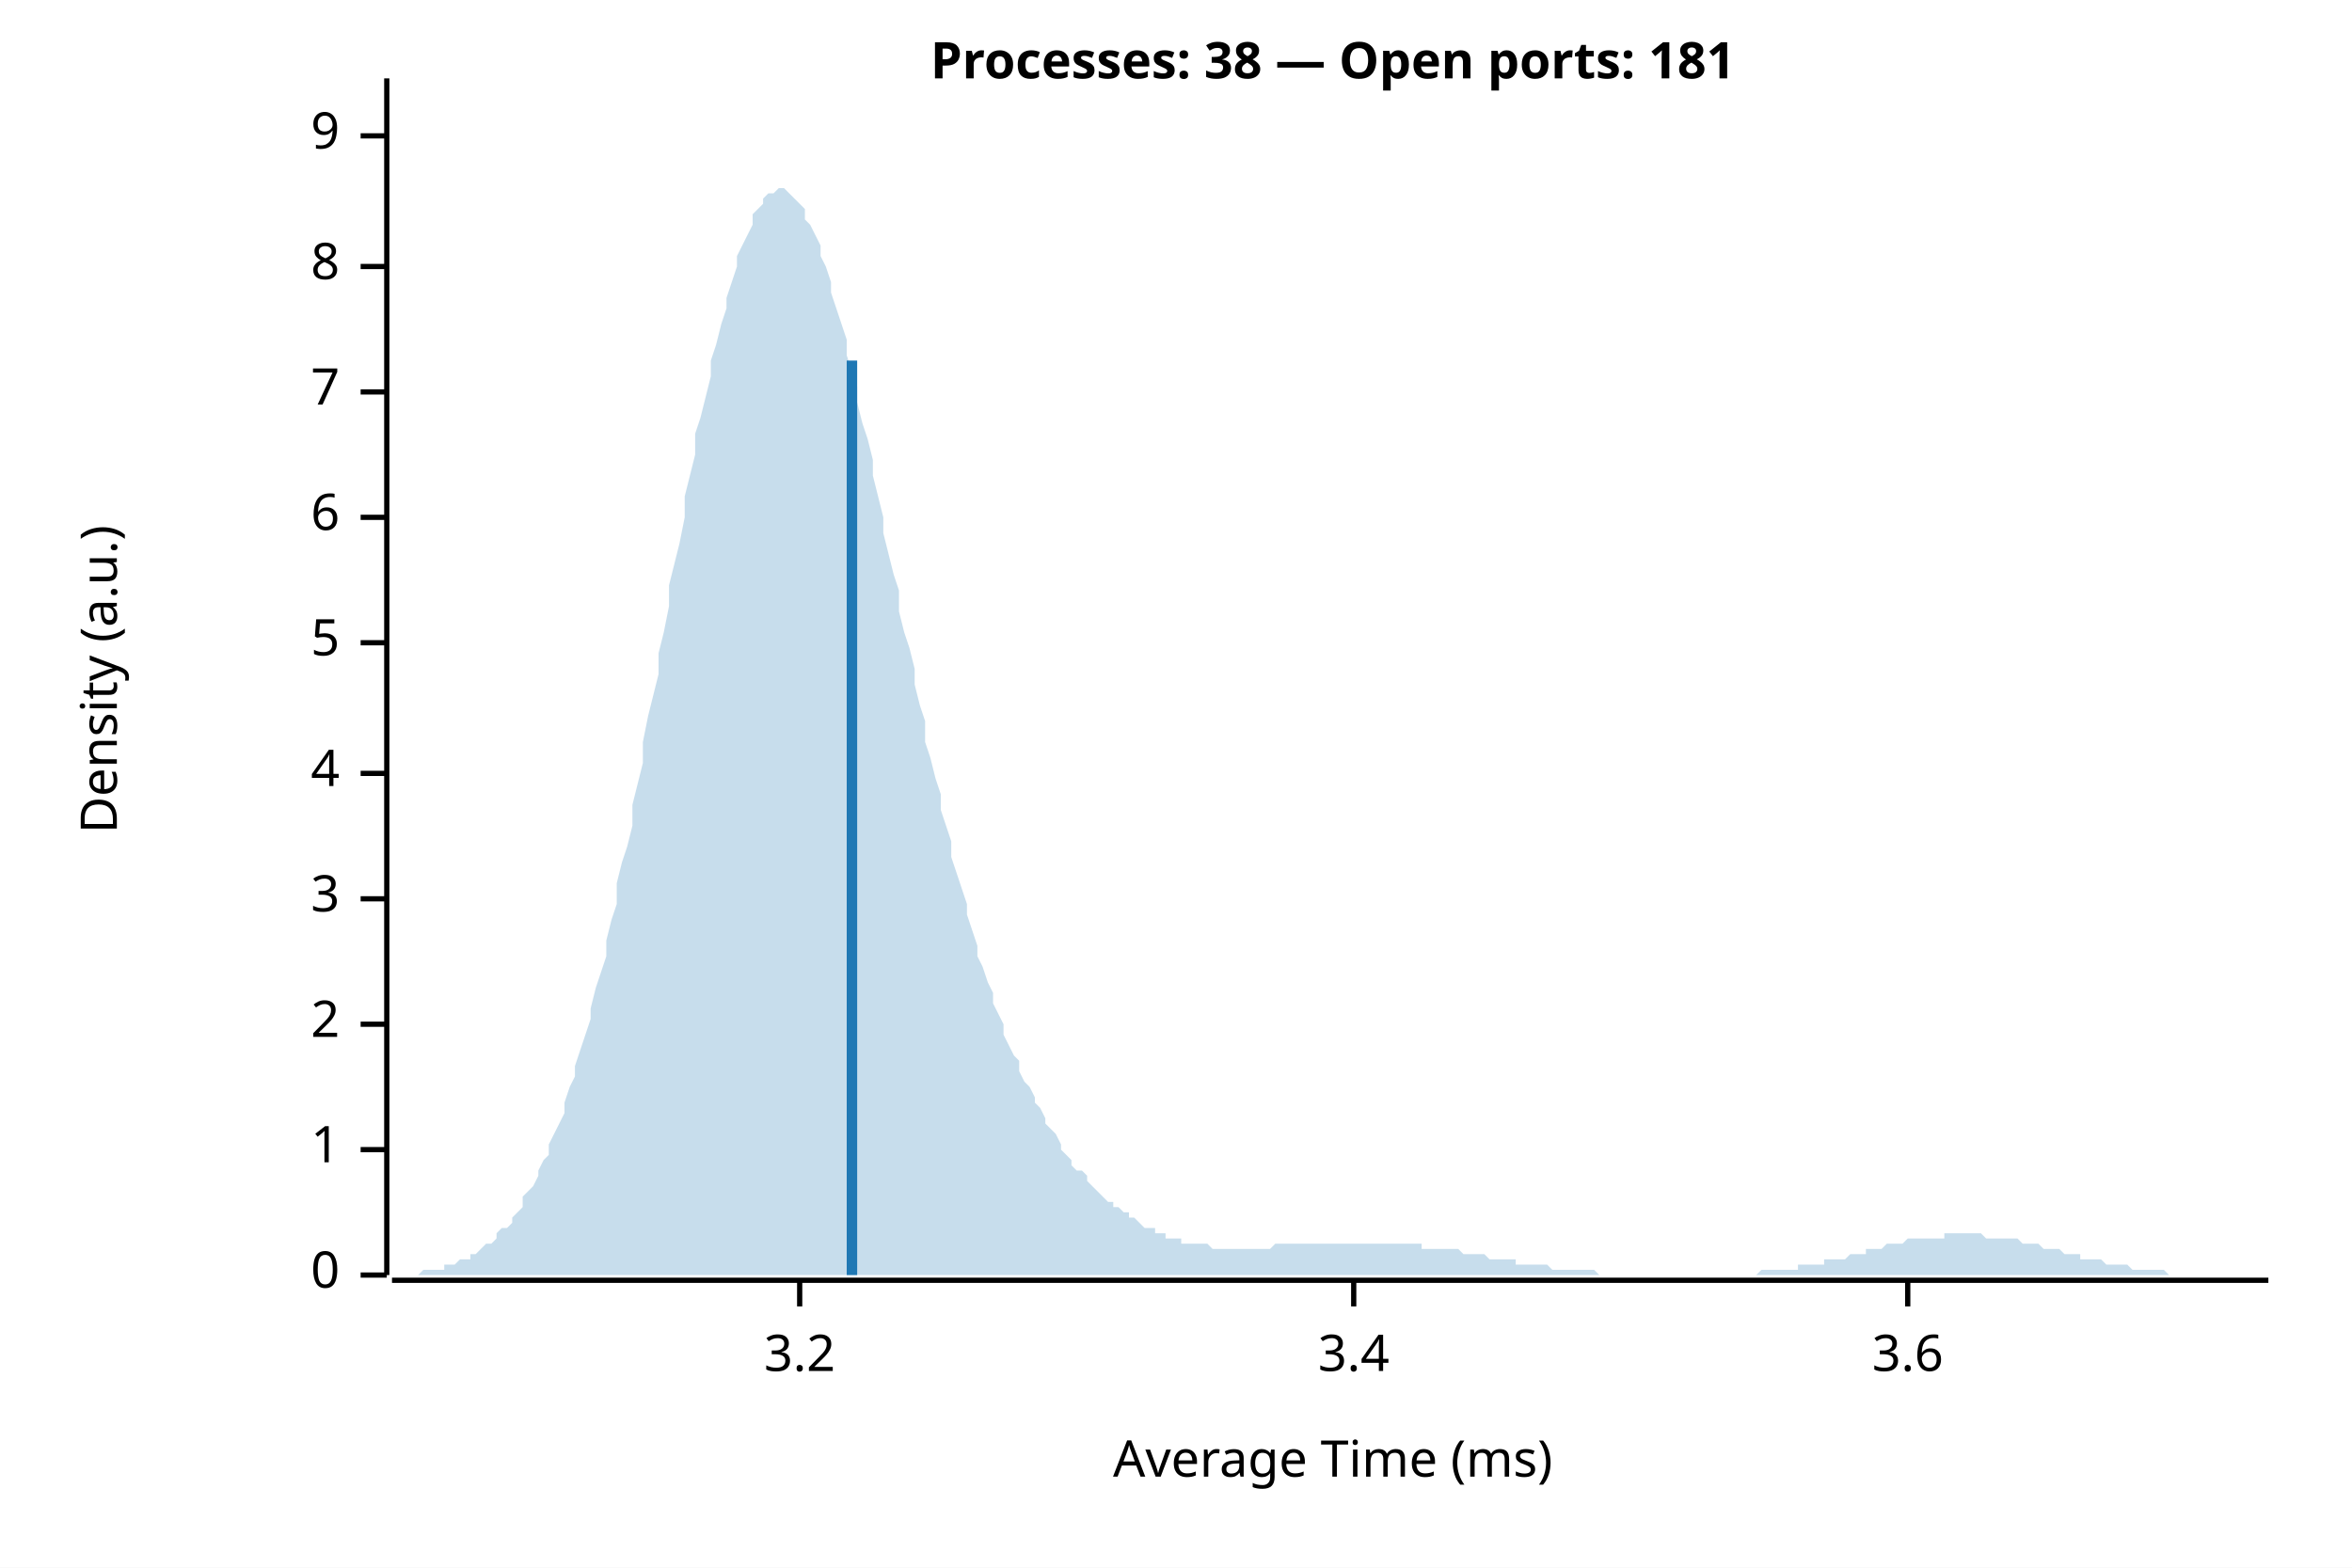
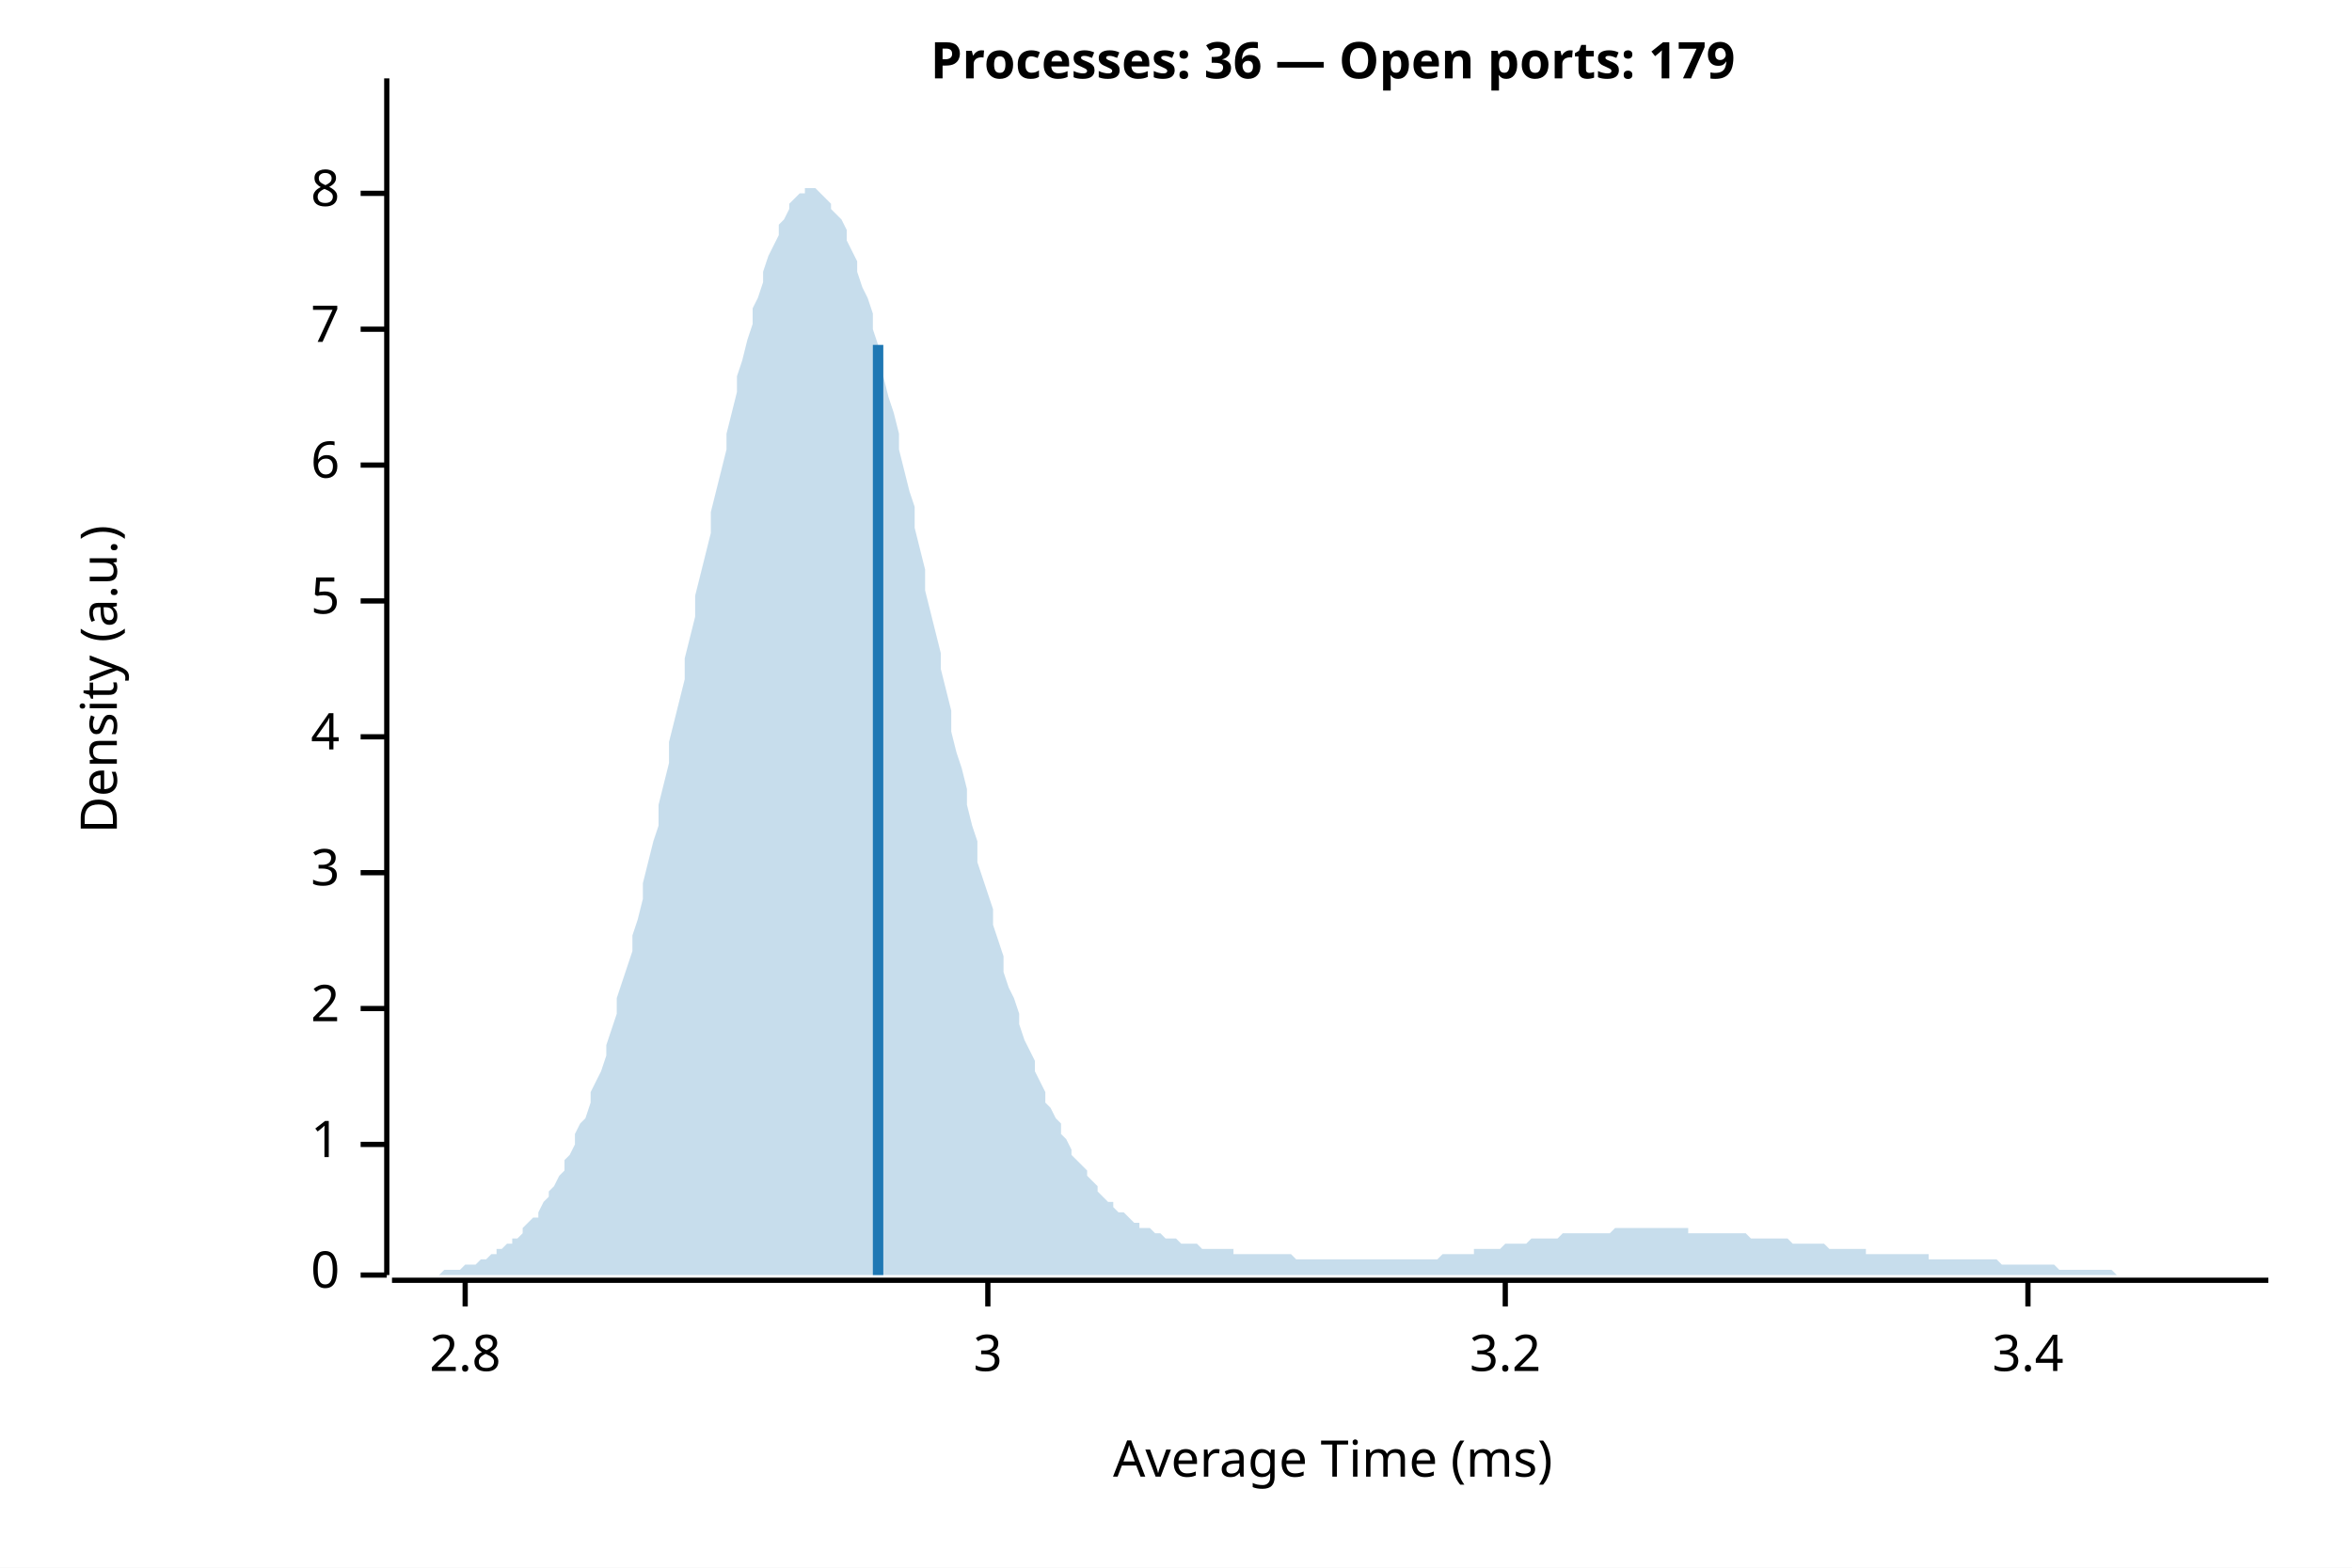
<svg xmlns="http://www.w3.org/2000/svg" width="450" height="300" viewBox="0 0 450 300">
  <rect width="100%" height="100%" fill="white" />
-   <text x="255" y="15" font-weight="bold" text-anchor="middle" font-family="sans-serif" font-size="9.677" opacity="1" fill="#000000">Processes: 38 — Open ports: 181</text>
+   <text x="255" y="15" font-weight="bold" text-anchor="middle" font-family="sans-serif" font-size="9.677" opacity="1" fill="#000000">Processes: 36 — Open ports: 179</text>
  <text x="15" y="130" dy="0.76em" text-anchor="middle" font-family="sans-serif" font-size="9.677" opacity="1" fill="#000000" transform="rotate(270, 15, 130)">
Density (a.u.)
</text>
  <text x="255" y="285" dy="-0.5ex" text-anchor="middle" font-family="sans-serif" font-size="9.677" opacity="1" fill="#000000">
Average Time (ms)
</text>
  <polyline fill="none" opacity="1" stroke="#000000" stroke-width="1" points="74,15 74,244 " />
  <text x="65" y="244" dy="0.5ex" text-anchor="end" font-family="sans-serif" font-size="9.677" opacity="1" fill="#000000">
0
</text>
  <polyline fill="none" opacity="1" stroke="#000000" stroke-width="1" points="69,244 74,244 " />
-   <text x="65" y="220" dy="0.5ex" text-anchor="end" font-family="sans-serif" font-size="9.677" opacity="1" fill="#000000">
+   <text x="65" y="219" dy="0.5ex" text-anchor="end" font-family="sans-serif" font-size="9.677" opacity="1" fill="#000000">
1
</text>
-   <polyline fill="none" opacity="1" stroke="#000000" stroke-width="1" points="69,220 74,220 " />
-   <text x="65" y="196" dy="0.5ex" text-anchor="end" font-family="sans-serif" font-size="9.677" opacity="1" fill="#000000">
+   <polyline fill="none" opacity="1" stroke="#000000" stroke-width="1" points="69,219 74,219 " />
+   <text x="65" y="193" dy="0.5ex" text-anchor="end" font-family="sans-serif" font-size="9.677" opacity="1" fill="#000000">
2
</text>
-   <polyline fill="none" opacity="1" stroke="#000000" stroke-width="1" points="69,196 74,196 " />
-   <text x="65" y="172" dy="0.5ex" text-anchor="end" font-family="sans-serif" font-size="9.677" opacity="1" fill="#000000">
+   <polyline fill="none" opacity="1" stroke="#000000" stroke-width="1" points="69,193 74,193 " />
+   <text x="65" y="167" dy="0.5ex" text-anchor="end" font-family="sans-serif" font-size="9.677" opacity="1" fill="#000000">
3
</text>
-   <polyline fill="none" opacity="1" stroke="#000000" stroke-width="1" points="69,172 74,172 " />
-   <text x="65" y="148" dy="0.5ex" text-anchor="end" font-family="sans-serif" font-size="9.677" opacity="1" fill="#000000">
+   <polyline fill="none" opacity="1" stroke="#000000" stroke-width="1" points="69,167 74,167 " />
+   <text x="65" y="141" dy="0.5ex" text-anchor="end" font-family="sans-serif" font-size="9.677" opacity="1" fill="#000000">
4
</text>
-   <polyline fill="none" opacity="1" stroke="#000000" stroke-width="1" points="69,148 74,148 " />
-   <text x="65" y="123" dy="0.5ex" text-anchor="end" font-family="sans-serif" font-size="9.677" opacity="1" fill="#000000">
+   <polyline fill="none" opacity="1" stroke="#000000" stroke-width="1" points="69,141 74,141 " />
+   <text x="65" y="115" dy="0.5ex" text-anchor="end" font-family="sans-serif" font-size="9.677" opacity="1" fill="#000000">
5
</text>
-   <polyline fill="none" opacity="1" stroke="#000000" stroke-width="1" points="69,123 74,123 " />
-   <text x="65" y="99" dy="0.5ex" text-anchor="end" font-family="sans-serif" font-size="9.677" opacity="1" fill="#000000">
+   <polyline fill="none" opacity="1" stroke="#000000" stroke-width="1" points="69,115 74,115 " />
+   <text x="65" y="89" dy="0.5ex" text-anchor="end" font-family="sans-serif" font-size="9.677" opacity="1" fill="#000000">
6
</text>
-   <polyline fill="none" opacity="1" stroke="#000000" stroke-width="1" points="69,99 74,99 " />
-   <text x="65" y="75" dy="0.5ex" text-anchor="end" font-family="sans-serif" font-size="9.677" opacity="1" fill="#000000">
+   <polyline fill="none" opacity="1" stroke="#000000" stroke-width="1" points="69,89 74,89 " />
+   <text x="65" y="63" dy="0.5ex" text-anchor="end" font-family="sans-serif" font-size="9.677" opacity="1" fill="#000000">
7
</text>
-   <polyline fill="none" opacity="1" stroke="#000000" stroke-width="1" points="69,75 74,75 " />
-   <text x="65" y="51" dy="0.5ex" text-anchor="end" font-family="sans-serif" font-size="9.677" opacity="1" fill="#000000">
+   <polyline fill="none" opacity="1" stroke="#000000" stroke-width="1" points="69,63 74,63 " />
+   <text x="65" y="37" dy="0.5ex" text-anchor="end" font-family="sans-serif" font-size="9.677" opacity="1" fill="#000000">
8
</text>
-   <polyline fill="none" opacity="1" stroke="#000000" stroke-width="1" points="69,51 74,51 " />
-   <text x="65" y="26" dy="0.5ex" text-anchor="end" font-family="sans-serif" font-size="9.677" opacity="1" fill="#000000">
- 9
+   <polyline fill="none" opacity="1" stroke="#000000" stroke-width="1" points="69,37 74,37 " />
+   <polyline fill="none" opacity="1" stroke="#000000" stroke-width="1" points="75,245 434,245 " />
+   <text x="89" y="255" dy="0.76em" text-anchor="middle" font-family="sans-serif" font-size="9.677" opacity="1" fill="#000000">
+ 2.8
</text>
-   <polyline fill="none" opacity="1" stroke="#000000" stroke-width="1" points="69,26 74,26 " />
-   <polyline fill="none" opacity="1" stroke="#000000" stroke-width="1" points="75,245 434,245 " />
-   <text x="153" y="255" dy="0.76em" text-anchor="middle" font-family="sans-serif" font-size="9.677" opacity="1" fill="#000000">
+   <polyline fill="none" opacity="1" stroke="#000000" stroke-width="1" points="89,245 89,250 " />
+   <text x="189" y="255" dy="0.76em" text-anchor="middle" font-family="sans-serif" font-size="9.677" opacity="1" fill="#000000">
+ 3
+ </text>
+   <polyline fill="none" opacity="1" stroke="#000000" stroke-width="1" points="189,245 189,250 " />
+   <text x="288" y="255" dy="0.76em" text-anchor="middle" font-family="sans-serif" font-size="9.677" opacity="1" fill="#000000">
3.2
</text>
-   <polyline fill="none" opacity="1" stroke="#000000" stroke-width="1" points="153,245 153,250 " />
-   <text x="259" y="255" dy="0.76em" text-anchor="middle" font-family="sans-serif" font-size="9.677" opacity="1" fill="#000000">
+   <polyline fill="none" opacity="1" stroke="#000000" stroke-width="1" points="288,245 288,250 " />
+   <text x="388" y="255" dy="0.76em" text-anchor="middle" font-family="sans-serif" font-size="9.677" opacity="1" fill="#000000">
3.4
</text>
-   <polyline fill="none" opacity="1" stroke="#000000" stroke-width="1" points="259,245 259,250 " />
-   <text x="365" y="255" dy="0.76em" text-anchor="middle" font-family="sans-serif" font-size="9.677" opacity="1" fill="#000000">
- 3.6
- </text>
-   <polyline fill="none" opacity="1" stroke="#000000" stroke-width="1" points="365,245 365,250 " />
-   <polygon opacity="0.25" fill="#1F78B4" points="75,244 75,244 76,244 77,244 77,244 78,244 79,244 80,244 80,244 81,243 82,243 82,243 83,243 84,243 85,243 85,242 86,242 87,242 87,242 88,241 89,241 90,241 90,240 91,240 92,239 92,239 93,238 94,238 95,237 95,236 96,235 97,235 98,234 98,233 99,232 100,231 100,229 101,228 102,227 103,225 103,224 104,222 105,221 105,219 106,217 107,215 108,213 108,211 109,208 110,206 110,204 111,201 112,198 113,195 113,193 114,189 115,186 116,183 116,180 117,176 118,173 118,169 119,165 120,162 121,158 121,154 122,150 123,146 123,142 124,137 125,133 126,129 126,125 127,121 128,116 128,112 129,108 130,104 131,99 131,95 132,91 133,87 133,83 134,80 135,76 136,72 136,69 137,66 138,62 139,59 139,57 140,54 141,51 141,49 142,47 143,45 144,43 144,41 145,40 146,39 146,38 147,37 148,37 149,36 149,36 150,36 151,37 151,37 152,38 153,39 154,40 154,42 155,43 156,45 157,47 157,49 158,51 159,54 159,56 160,59 161,62 162,65 162,68 163,71 164,74 164,77 165,81 166,84 167,88 167,91 168,95 169,99 169,102 170,106 171,110 172,113 172,117 173,121 174,124 175,128 175,131 176,135 177,138 177,142 178,145 179,149 180,152 180,155 181,158 182,161 182,164 183,167 184,170 185,173 185,175 186,178 187,181 187,183 188,185 189,188 190,190 190,192 191,194 192,196 192,198 193,200 194,202 195,203 195,205 196,207 197,208 198,210 198,211 199,212 200,214 200,215 201,216 202,217 203,219 203,220 204,221 205,222 205,223 206,224 207,224 208,225 208,226 209,227 210,228 210,228 211,229 212,230 213,230 213,231 214,231 215,232 216,232 216,233 217,233 218,234 218,234 219,235 220,235 221,235 221,236 222,236 223,236 223,237 224,237 225,237 226,237 226,238 227,238 228,238 228,238 229,238 230,238 231,238 231,238 232,239 233,239 233,239 234,239 235,239 236,239 236,239 237,239 238,239 239,239 239,239 240,239 241,239 241,239 242,239 243,239 244,238 244,238 245,238 246,238 246,238 247,238 248,238 249,238 249,238 250,238 251,238 251,238 252,238 253,238 254,238 254,238 255,238 256,238 257,238 257,238 258,238 259,238 259,238 260,238 261,238 262,238 262,238 263,238 264,238 264,238 265,238 266,238 267,238 267,238 268,238 269,238 269,238 270,238 271,238 272,238 272,239 273,239 274,239 275,239 275,239 276,239 277,239 277,239 278,239 279,239 280,240 280,240 281,240 282,240 282,240 283,240 284,240 285,241 285,241 286,241 287,241 287,241 288,241 289,241 290,241 290,242 291,242 292,242 292,242 293,242 294,242 295,242 295,242 296,242 297,243 298,243 298,243 299,243 300,243 300,243 301,243 302,243 303,243 303,243 304,243 305,243 305,243 306,244 307,244 308,244 308,244 309,244 310,244 310,244 311,244 312,244 313,244 313,244 314,244 315,244 316,244 316,244 317,244 318,244 318,244 319,244 320,244 321,244 321,244 322,244 323,244 323,244 324,244 325,244 326,244 326,244 327,244 328,244 328,244 329,244 330,244 331,244 331,244 332,244 333,244 333,244 334,244 335,244 336,244 336,244 337,243 338,243 339,243 339,243 340,243 341,243 341,243 342,243 343,243 344,243 344,242 345,242 346,242 346,242 347,242 348,242 349,242 349,241 350,241 351,241 351,241 352,241 353,241 354,240 354,240 355,240 356,240 357,240 357,239 358,239 359,239 359,239 360,239 361,238 362,238 362,238 363,238 364,238 364,238 365,237 366,237 367,237 367,237 368,237 369,237 369,237 370,237 371,237 372,237 372,236 373,236 374,236 375,236 375,236 376,236 377,236 377,236 378,236 379,236 380,237 380,237 381,237 382,237 382,237 383,237 384,237 385,237 385,237 386,237 387,238 387,238 388,238 389,238 390,238 390,238 391,239 392,239 392,239 393,239 394,239 395,240 395,240 396,240 397,240 398,240 398,241 399,241 400,241 400,241 401,241 402,241 403,242 403,242 404,242 405,242 405,242 406,242 407,242 408,243 408,243 409,243 410,243 410,243 411,243 412,243 413,243 413,243 414,243 415,244 416,244 416,244 417,244 418,244 418,244 419,244 420,244 421,244 421,244 422,244 423,244 423,244 424,244 425,244 426,244 426,244 427,244 428,244 428,244 429,244 430,244 431,244 431,244 432,244 433,244 434,244 434,244 75,244 " />
-   <polyline fill="none" opacity="1" stroke="#1F78B4" stroke-width="2" points="163,244 163,69 " />
+   <polyline fill="none" opacity="1" stroke="#000000" stroke-width="1" points="388,245 388,250 " />
+   <polygon opacity="0.25" fill="#1F78B4" points="75,244 75,244 76,244 77,244 77,244 78,244 79,244 80,244 80,244 81,244 82,244 82,244 83,244 84,244 85,243 85,243 86,243 87,243 87,243 88,243 89,242 90,242 90,242 91,242 92,241 92,241 93,241 94,240 95,240 95,239 96,239 97,238 98,238 98,237 99,237 100,236 100,235 101,234 102,233 103,233 103,232 104,230 105,229 105,228 106,227 107,225 108,224 108,222 109,221 110,219 110,217 111,215 112,214 113,211 113,209 114,207 115,205 116,202 116,200 117,197 118,194 118,191 119,188 120,185 121,182 121,179 122,176 123,172 123,169 124,165 125,161 126,158 126,154 127,150 128,146 128,142 129,138 130,134 131,130 131,126 132,122 133,118 133,114 134,110 135,106 136,102 136,98 137,94 138,90 139,86 139,83 140,79 141,75 141,72 142,69 143,65 144,62 144,59 145,57 146,54 146,52 147,49 148,47 149,45 149,43 150,42 151,40 151,39 152,38 153,37 154,37 154,36 155,36 156,36 157,37 157,37 158,38 159,39 159,40 160,41 161,42 162,44 162,46 163,48 164,50 164,52 165,55 166,57 167,60 167,63 168,66 169,69 169,72 170,76 171,79 172,83 172,86 173,90 174,94 175,97 175,101 176,105 177,109 177,113 178,117 179,121 180,125 180,128 181,132 182,136 182,140 183,144 184,147 185,151 185,154 186,158 187,161 187,165 188,168 189,171 190,174 190,177 191,180 192,183 192,186 193,189 194,191 195,194 195,196 196,199 197,201 198,203 198,205 199,207 200,209 200,211 201,212 202,214 203,215 203,217 204,218 205,220 205,221 206,222 207,223 208,224 208,225 209,226 210,227 210,228 211,229 212,230 213,230 213,231 214,232 215,232 216,233 216,233 217,234 218,234 218,235 219,235 220,235 221,236 221,236 222,236 223,237 223,237 224,237 225,237 226,238 226,238 227,238 228,238 228,238 229,238 230,239 231,239 231,239 232,239 233,239 233,239 234,239 235,239 236,239 236,240 237,240 238,240 239,240 239,240 240,240 241,240 241,240 242,240 243,240 244,240 244,240 245,240 246,240 246,240 247,240 248,241 249,241 249,241 250,241 251,241 251,241 252,241 253,241 254,241 254,241 255,241 256,241 257,241 257,241 258,241 259,241 259,241 260,241 261,241 262,241 262,241 263,241 264,241 264,241 265,241 266,241 267,241 267,241 268,241 269,241 269,241 270,241 271,241 272,241 272,241 273,241 274,241 275,241 275,241 276,240 277,240 277,240 278,240 279,240 280,240 280,240 281,240 282,240 282,239 283,239 284,239 285,239 285,239 286,239 287,239 287,239 288,238 289,238 290,238 290,238 291,238 292,238 292,238 293,237 294,237 295,237 295,237 296,237 297,237 298,237 298,237 299,236 300,236 300,236 301,236 302,236 303,236 303,236 304,236 305,236 305,236 306,236 307,236 308,236 308,236 309,235 310,235 310,235 311,235 312,235 313,235 313,235 314,235 315,235 316,235 316,235 317,235 318,235 318,235 319,235 320,235 321,235 321,235 322,235 323,235 323,236 324,236 325,236 326,236 326,236 327,236 328,236 328,236 329,236 330,236 331,236 331,236 332,236 333,236 333,236 334,236 335,237 336,237 336,237 337,237 338,237 339,237 339,237 340,237 341,237 341,237 342,237 343,238 344,238 344,238 345,238 346,238 346,238 347,238 348,238 349,238 349,238 350,239 351,239 351,239 352,239 353,239 354,239 354,239 355,239 356,239 357,239 357,240 358,240 359,240 359,240 360,240 361,240 362,240 362,240 363,240 364,240 364,240 365,240 366,240 367,240 367,240 368,240 369,240 369,241 370,241 371,241 372,241 372,241 373,241 374,241 375,241 375,241 376,241 377,241 377,241 378,241 379,241 380,241 380,241 381,241 382,241 382,241 383,242 384,242 385,242 385,242 386,242 387,242 387,242 388,242 389,242 390,242 390,242 391,242 392,242 392,242 393,242 394,243 395,243 395,243 396,243 397,243 398,243 398,243 399,243 400,243 400,243 401,243 402,243 403,243 403,243 404,243 405,244 405,244 406,244 407,244 408,244 408,244 409,244 410,244 410,244 411,244 412,244 413,244 413,244 414,244 415,244 416,244 416,244 417,244 418,244 418,244 419,244 420,244 421,244 421,244 422,244 423,244 423,244 424,244 425,244 426,244 426,244 427,244 428,244 428,244 429,244 430,244 431,244 431,244 432,244 433,244 434,244 434,244 75,244 " />
+   <polyline fill="none" opacity="1" stroke="#1F78B4" stroke-width="2" points="168,244 168,66 " />
</svg>
